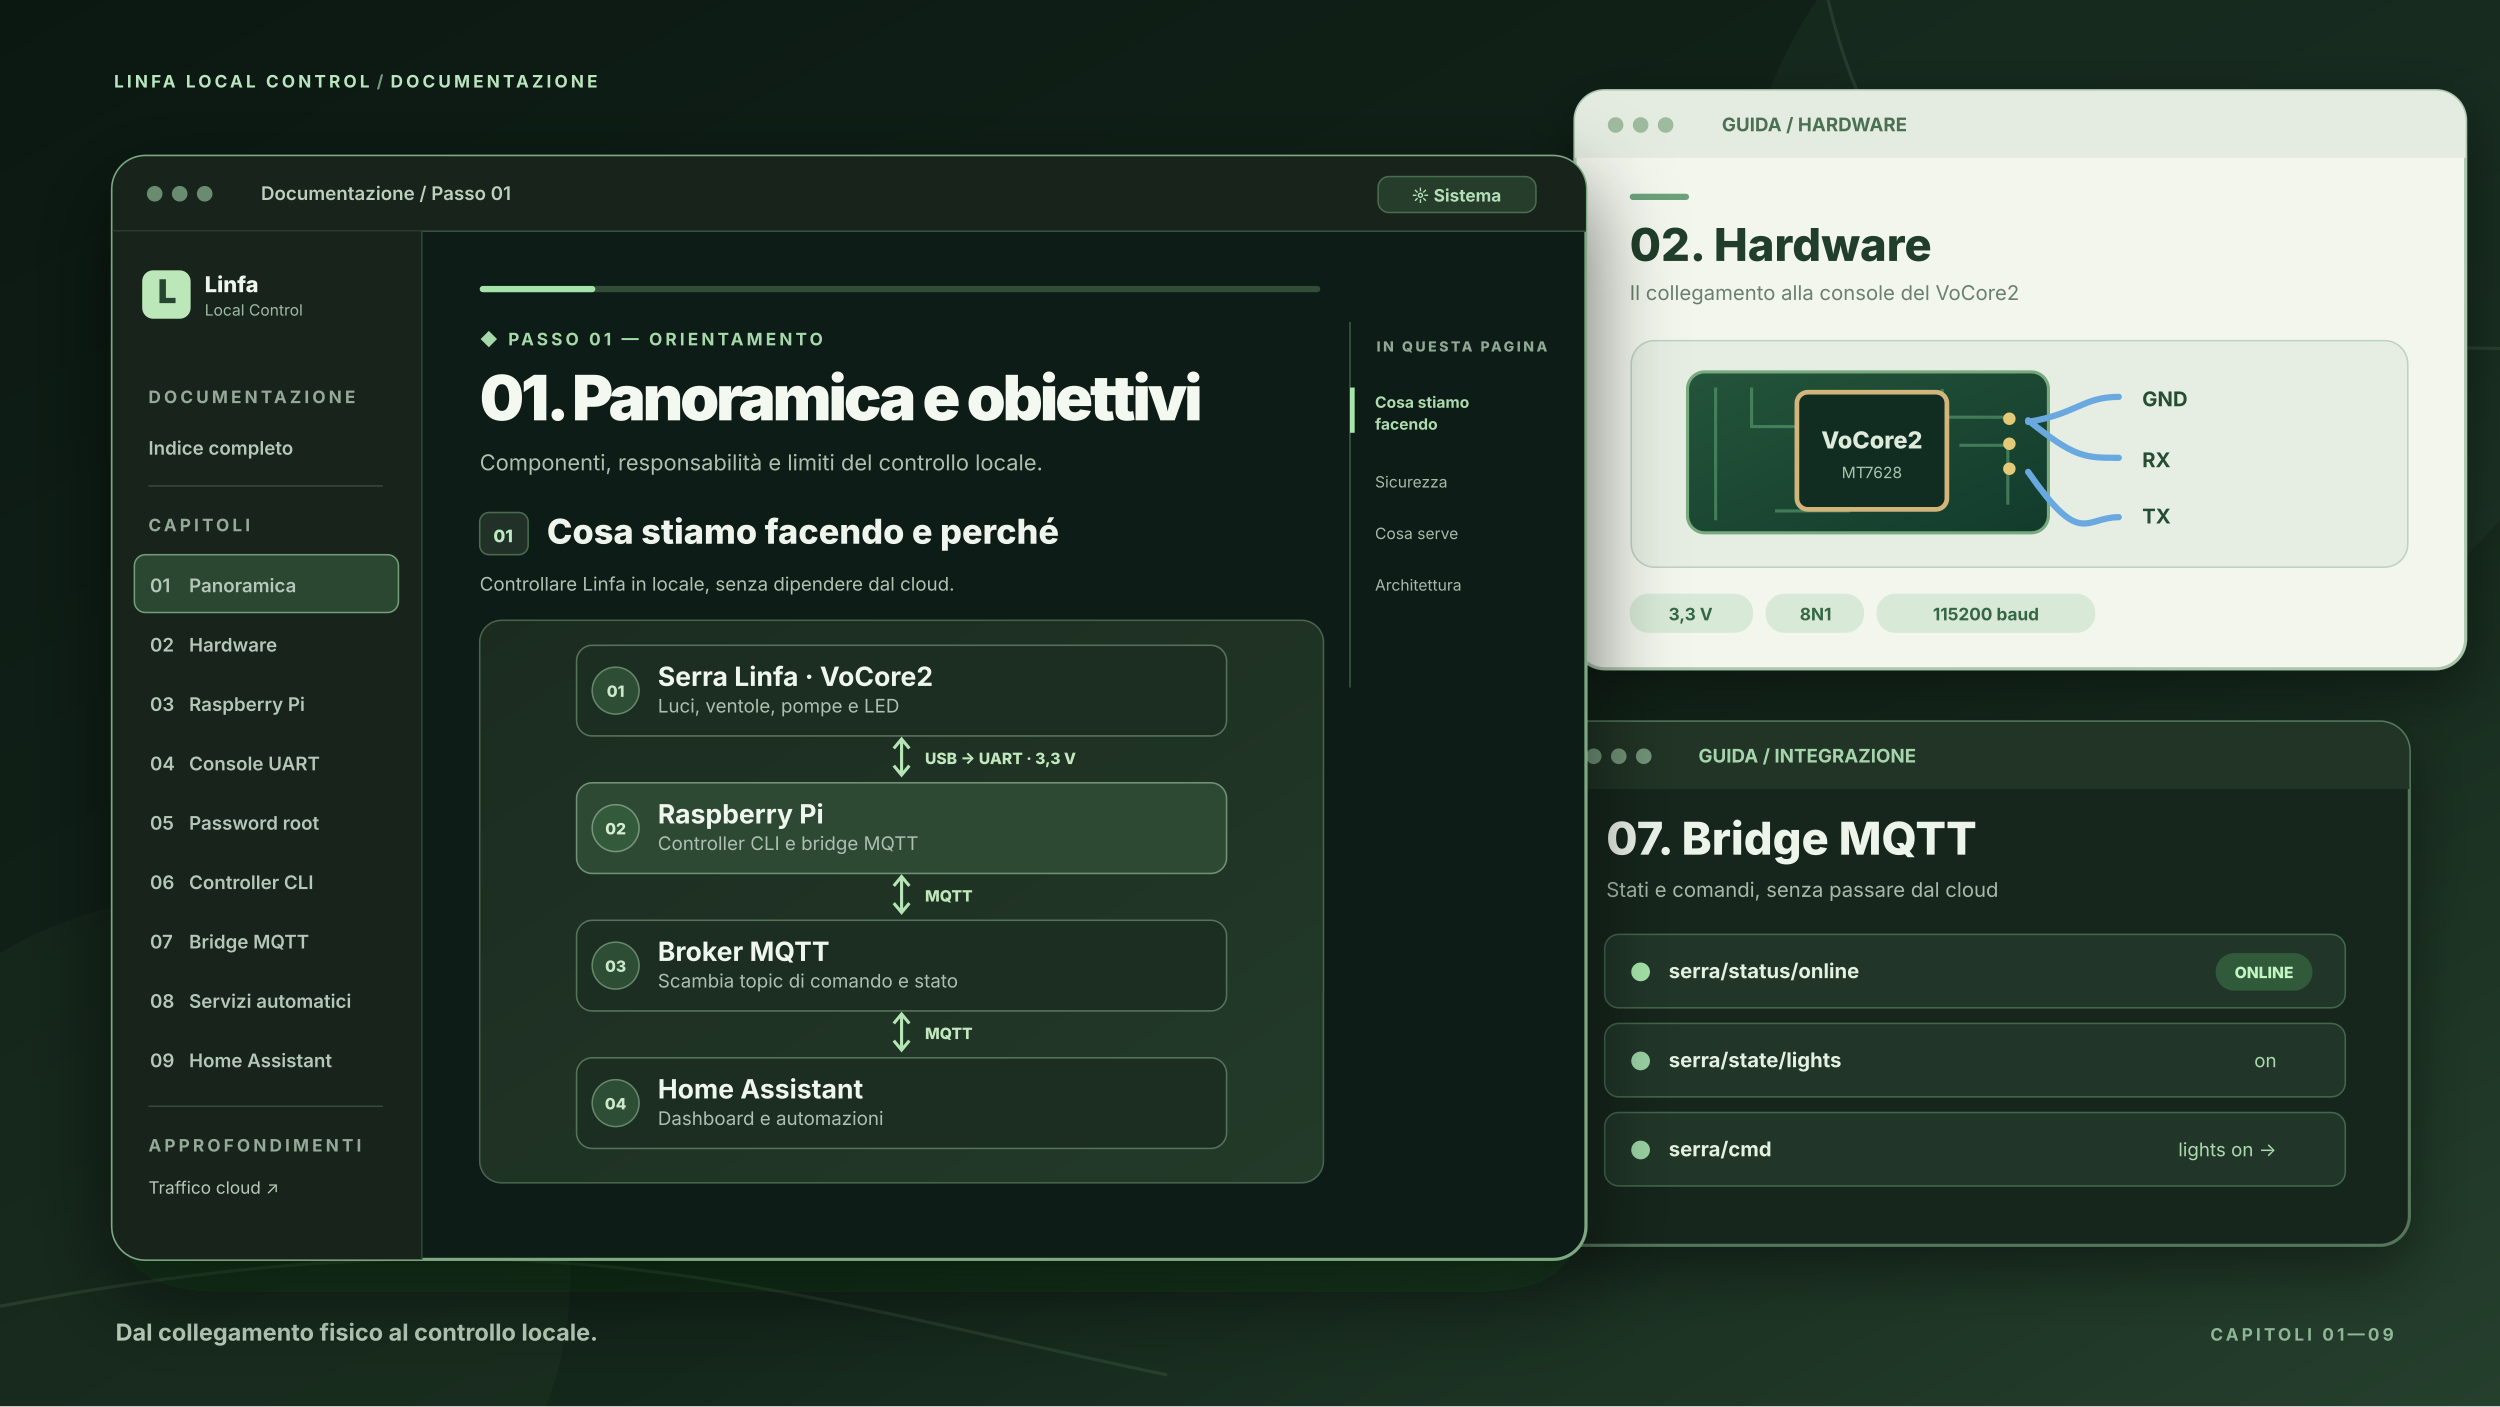
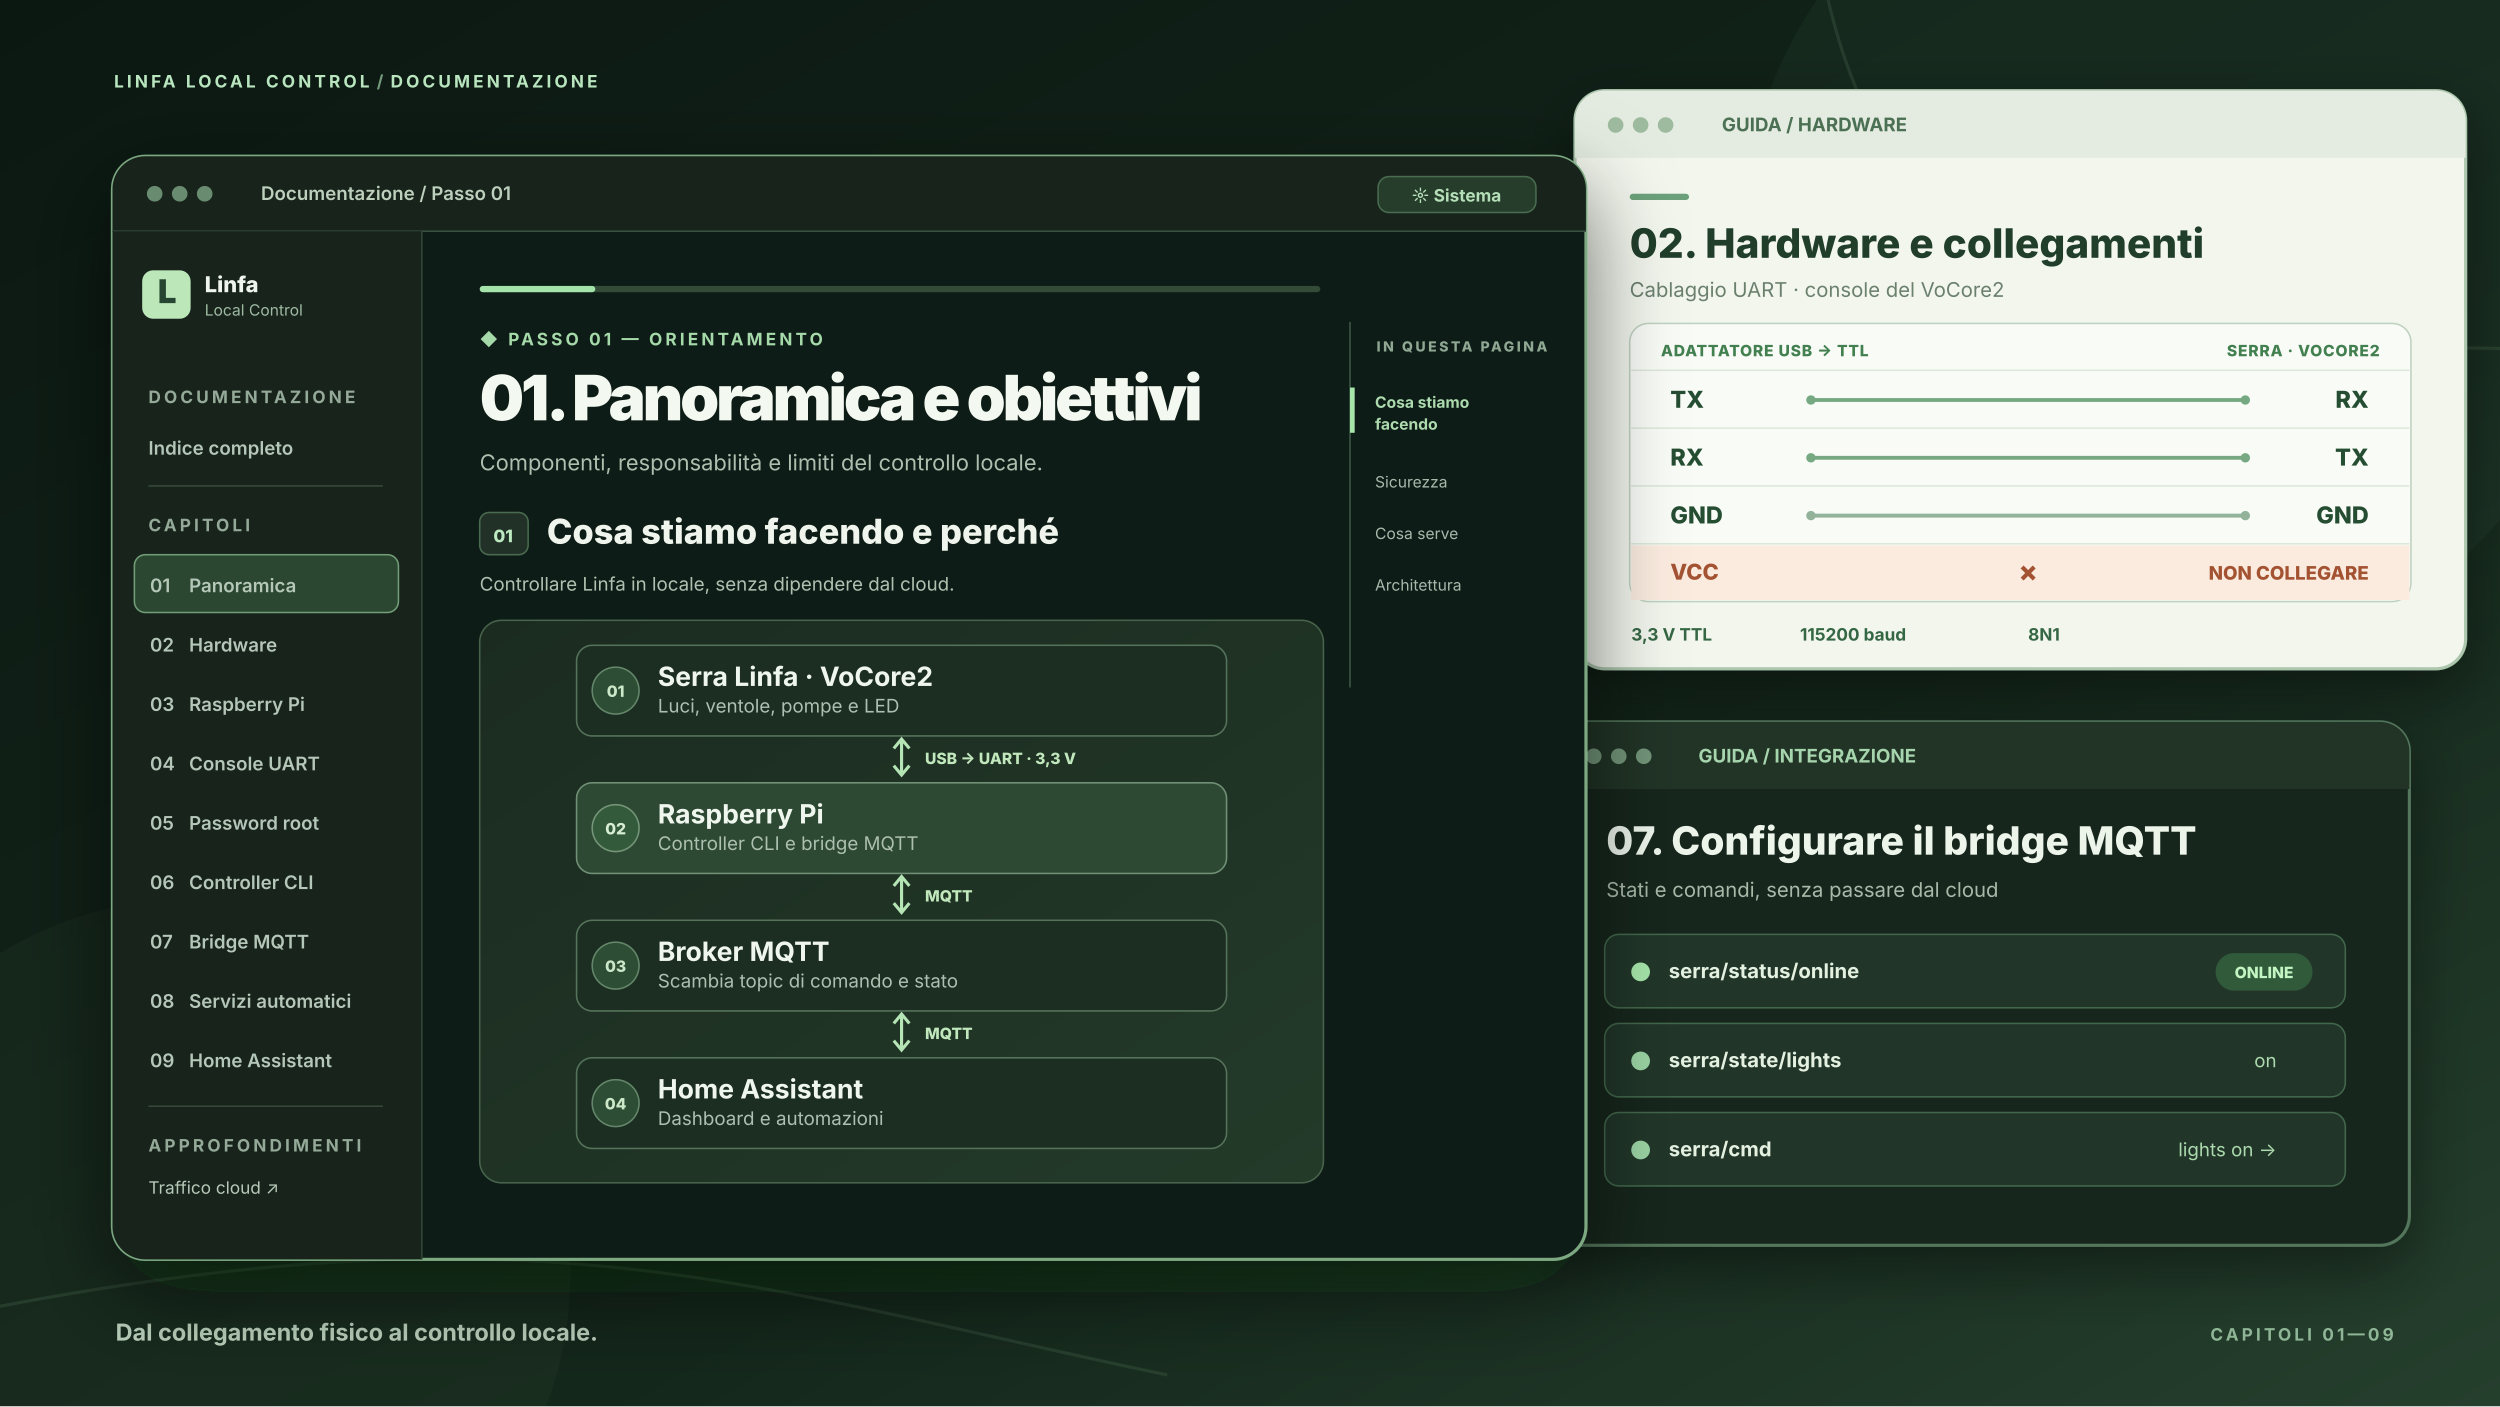
<svg xmlns="http://www.w3.org/2000/svg" width="1600" height="900" viewBox="0 0 1600 900" role="img" aria-labelledby="title description">
  <defs>
    <linearGradient id="backdrop" x1="0" y1="0" x2="1" y2="1">
      <stop offset="0" stop-color="#0b1812" />
      <stop offset=".62" stop-color="#14271b" />
      <stop offset="1" stop-color="#253f2d" />
    </linearGradient>
    <linearGradient id="diagram" x1="0" y1="0" x2="1" y2="1">
      <stop offset="0" stop-color="#1b2b20" />
      <stop offset="1" stop-color="#233a29" />
-     </linearGradient>
-     <linearGradient id="board" x1="0" y1="0" x2="1" y2="1">
-       <stop offset="0" stop-color="#24543a" />
-       <stop offset="1" stop-color="#123b2c" />
    </linearGradient>
    <filter id="window-shadow" x="-30%" y="-30%" width="160%" height="180%">
      <feDropShadow dx="0" dy="20" stdDeviation="28" flood-color="#020a05" flood-opacity=".55" />
    </filter>
    <filter id="soft-shadow" x="-30%" y="-30%" width="160%" height="180%">
      <feDropShadow dx="0" dy="15" stdDeviation="19" flood-color="#030d08" flood-opacity=".42" />
    </filter>
    <clipPath id="main-clip">
      <rect x="72" y="100" width="943" height="706" rx="21" />
    </clipPath>
    <clipPath id="hardware-clip">
      <rect x="960" y="58" width="570" height="370" rx="19" />
    </clipPath>
    <clipPath id="mqtt-clip">
      <rect x="994" y="462" width="548" height="335" rx="19" />
    </clipPath>
    <style>
      text { font-family: Inter, ui-sans-serif, -apple-system, BlinkMacSystemFont, "Segoe UI", sans-serif; }
      .soft { fill: #a8b9ad; }
      .micro { font-size: 11px; font-weight: 700; letter-spacing: 2px; }
      .sidebar { font-size: 12px; font-weight: 600; fill: #b5c7b9; }
      .card-title { font-size: 17px; font-weight: 750; fill: #eff6ee; }
      .card-subtitle { font-size: 12px; fill: #acbfb0; }
    </style>
  </defs>
  <rect width="1600" height="900" fill="url(#backdrop)" />
  <circle cx="1390" cy="155" r="275" fill="#8dda9d" opacity=".045" />
  <circle cx="125" cy="815" r="240" fill="#c3efad" opacity=".035" />
  <path d="M0 836C348 770 480 824 747 880M1170 0c45 192 185 220 430 223" fill="none" stroke="#a3dca9" stroke-opacity=".11" stroke-width="2" />
  <text x="73" y="56" class="micro" fill="#b9e6bf">LINFA LOCAL CONTROL <tspan fill="#759c7b"> / </tspan> DOCUMENTAZIONE</text>
  <text x="74" y="858" font-size="15" font-weight="650" fill="#bbd1bd">Dal collegamento fisico al controllo locale.</text>
  <text x="1532" y="858" text-anchor="end" class="micro" fill="#8fb696">CAPITOLI 01—09</text>
  <g transform="translate(48 0)">
    <g filter="url(#soft-shadow)">
      <rect x="960" y="58" width="570" height="370" rx="19" fill="#f2f6ed" stroke="#adc7ae" stroke-width="2" />
    </g>
    <g clip-path="url(#hardware-clip)">
      <rect x="960" y="58" width="570" height="43" fill="#e4ece1" />
      <circle cx="986" cy="80" r="5" fill="#9fbb9f" />
      <circle cx="1002" cy="80" r="5" fill="#9fbb9f" />
      <circle cx="1018" cy="80" r="5" fill="#9fbb9f" />
      <text x="1054" y="84" font-size="12" font-weight="650" fill="#4c7053">GUIDA / HARDWARE</text>
      <rect x="995" y="124" width="38" height="4" rx="2" fill="#6ba17a" />
-       <text x="995" y="167" font-size="29" font-weight="800" fill="#203e2a">02. Hardware</text>
-       <text x="995" y="192" font-size="13" fill="#6b806d">Il collegamento alla console del VoCore2</text>
-       <rect x="996" y="218" width="497" height="145" rx="15" fill="#e6eee4" stroke="#bfd1bf" />
-       <rect x="1032" y="238" width="231" height="103" rx="11" fill="url(#board)" stroke="#78aa80" stroke-width="2" />
-       <path d="M1050 248v85m23-85v25h32m90-24v18h46m-153 60h48m70-42h31v38" fill="none" stroke="#5fa273" stroke-width="2" opacity=".58" />
-       <rect x="1102" y="251" width="96" height="75" rx="7" fill="#112d22" stroke="#d1b57b" stroke-width="3" />
-       <text x="1150" y="287" text-anchor="middle" font-size="15" font-weight="800" fill="#deebda">VoCore2</text>
-       <text x="1150" y="306" text-anchor="middle" font-size="10" fill="#a8c3ab">MT7628</text>
-       <circle cx="1238" cy="268" r="4" fill="#e4c978" />
-       <circle cx="1238" cy="284" r="4" fill="#e4c978" />
-       <circle cx="1238" cy="300" r="4" fill="#e4c978" />
-       <path d="M1250 270c31-5 35-16 58-16m-58 15c30 24 36 24 58 24m-58 9c34 49 36 29 58 29" fill="none" stroke-width="4" stroke-linecap="round" stroke="#69a9e0" />
-       <text x="1323" y="260" font-size="13" font-weight="750" fill="#254d32">GND</text>
-       <text x="1323" y="299" font-size="13" font-weight="750" fill="#254d32">RX</text>
-       <text x="1323" y="335" font-size="13" font-weight="750" fill="#254d32">TX</text>
-       <rect x="995" y="380" width="79" height="25" rx="12" fill="#d8e9d7" />
-       <rect x="1082" y="380" width="63" height="25" rx="12" fill="#d8e9d7" />
-       <rect x="1153" y="380" width="140" height="25" rx="12" fill="#d8e9d7" />
-       <text x="1034" y="397" text-anchor="middle" font-size="11" font-weight="750" fill="#356744">3,3 V</text>
-       <text x="1114" y="397" text-anchor="middle" font-size="11" font-weight="750" fill="#356744">8N1</text>
-       <text x="1223" y="397" text-anchor="middle" font-size="11" font-weight="750" fill="#356744">115200 baud</text>
+       <text x="995" y="165" font-size="26" font-weight="800" fill="#203e2a">02. Hardware e collegamenti</text>
+       <text x="995" y="190" font-size="13" fill="#6b806d">Cablaggio UART · console del VoCore2</text>
+       <rect x="995" y="207" width="500" height="178" rx="12" fill="#f9fbf7" stroke="#bfd1bf" />
+       <path d="M996 237h498M996 274h498M996 311h498M996 348h498" stroke="#dce8d9" />
+       <text x="1015" y="228" font-size="10" font-weight="800" letter-spacing=".5" fill="#438050">ADATTATORE USB → TTL</text>
+       <text x="1475" y="228" text-anchor="end" font-size="10" font-weight="800" letter-spacing=".5" fill="#438050">SERRA · VOCORE2</text>
+       <text x="1021" y="261" font-size="15" font-weight="800" fill="#254d32">TX</text>
+       <path d="M1111 256h278" stroke="#76a982" stroke-width="2.5" stroke-linecap="round" />
+       <circle cx="1111" cy="256" r="3" fill="#76a982" />
+       <circle cx="1389" cy="256" r="3" fill="#76a982" />
+       <text x="1468" y="261" text-anchor="end" font-size="15" font-weight="800" fill="#254d32">RX</text>
+       <text x="1021" y="298" font-size="15" font-weight="800" fill="#254d32">RX</text>
+       <path d="M1111 293h278" stroke="#76a982" stroke-width="2.5" stroke-linecap="round" />
+       <circle cx="1111" cy="293" r="3" fill="#76a982" />
+       <circle cx="1389" cy="293" r="3" fill="#76a982" />
+       <text x="1468" y="298" text-anchor="end" font-size="15" font-weight="800" fill="#254d32">TX</text>
+       <text x="1021" y="335" font-size="15" font-weight="800" fill="#254d32">GND</text>
+       <path d="M1111 330h278" stroke="#92b399" stroke-width="2.5" stroke-linecap="round" />
+       <circle cx="1111" cy="330" r="3" fill="#92b399" />
+       <circle cx="1389" cy="330" r="3" fill="#92b399" />
+       <text x="1468" y="335" text-anchor="end" font-size="15" font-weight="800" fill="#254d32">GND</text>
+       <rect x="996" y="349" width="498" height="35" fill="#fbebdf" />
+       <text x="1021" y="371" font-size="14" font-weight="800" fill="#a35332">VCC</text>
+       <text x="1250" y="372" text-anchor="middle" font-size="18" font-weight="800" fill="#a35332">×</text>
+       <text x="1468" y="371" text-anchor="end" font-size="12" font-weight="800" fill="#a35332">NON COLLEGARE</text>
+       <text x="996" y="410" font-size="11" font-weight="750" fill="#356744">3,3 V TTL</text>
+       <text x="1104" y="410" font-size="11" font-weight="750" fill="#356744">115200 baud</text>
+       <text x="1250" y="410" font-size="11" font-weight="750" fill="#356744">8N1</text>
    </g>
  </g>
  <g filter="url(#soft-shadow)">
    <rect x="994" y="462" width="548" height="335" rx="19" fill="#17251b" stroke="#53765b" stroke-width="2" />
  </g>
  <g clip-path="url(#mqtt-clip)">
    <rect x="994" y="462" width="548" height="43" fill="#213426" />
    <circle cx="1020" cy="484" r="5" fill="#729579" />
    <circle cx="1036" cy="484" r="5" fill="#729579" />
    <circle cx="1052" cy="484" r="5" fill="#729579" />
    <text x="1087" y="488" font-size="12" font-weight="650" fill="#a6d4ad">GUIDA / INTEGRAZIONE</text>
-     <text x="1028" y="547" font-size="29" font-weight="800" fill="#edf5eb">07. Bridge MQTT</text>
+     <text x="1028" y="547" font-size="25" font-weight="800" fill="#edf5eb">07. Configurare il bridge MQTT</text>
    <text x="1028" y="574" font-size="13" fill="#a7baa9">Stati e comandi, senza passare dal cloud</text>
    <rect x="1027" y="598" width="474" height="47" rx="9" fill="#213629" stroke="#42674b" />
    <circle cx="1050" cy="622" r="6" fill="#a6e6aa" />
    <text x="1068" y="626" font-size="13" font-weight="650" fill="#e4f1e1">serra/status/online</text>
    <rect x="1418" y="610" width="62" height="24" rx="12" fill="#315a3b" />
    <text x="1449" y="626" text-anchor="middle" font-size="10" font-weight="800" fill="#c3f5c2">ONLINE</text>
    <rect x="1027" y="655" width="474" height="47" rx="9" fill="#213629" stroke="#42674b" />
    <circle cx="1050" cy="679" r="6" fill="#9bd4a4" />
    <text x="1068" y="683" font-size="13" font-weight="650" fill="#e4f1e1">serra/state/lights</text>
    <text x="1457" y="683" text-anchor="end" font-size="12" fill="#acd9ae">on</text>
    <rect x="1027" y="712" width="474" height="47" rx="9" fill="#213629" stroke="#42674b" />
    <circle cx="1050" cy="736" r="6" fill="#9bd4a4" />
    <text x="1068" y="740" font-size="13" font-weight="650" fill="#e4f1e1">serra/cmd</text>
    <text x="1457" y="740" text-anchor="end" font-size="12" fill="#acd9ae">lights on →</text>
  </g>
  <g filter="url(#window-shadow)">
    <rect x="72" y="100" width="943" height="706" rx="21" fill="#111b15" stroke="#7da982" stroke-width="2" />
  </g>
  <g clip-path="url(#main-clip)">
    <rect x="72" y="100" width="943" height="48" fill="#18241b" />
    <path d="M72 148h943" stroke="#3a5040" />
    <circle cx="99" cy="124" r="5" fill="#698c70" />
    <circle cx="115" cy="124" r="5" fill="#698c70" />
    <circle cx="131" cy="124" r="5" fill="#698c70" />
    <text x="167" y="128" font-size="12" font-weight="600" fill="#bdcfbd">Documentazione  /  Passo 01</text>
    <rect x="882" y="113" width="101" height="23" rx="7" fill="#263d2b" stroke="#496b50" />
    <text x="932" y="129" text-anchor="middle" font-size="11" font-weight="750" fill="#b5dfb8">☼  Sistema</text>
    <rect x="72" y="148" width="198" height="658" fill="#17231b" />
    <path d="M270 148v658" stroke="#314537" />
    <rect x="91" y="173" width="31" height="31" rx="7" fill="#bce8b9" />
    <text x="107" y="194" text-anchor="middle" font-size="21" font-weight="900" fill="#264631">L</text>
    <text x="131" y="187" font-size="14" font-weight="800" fill="#eff5ed">Linfa</text>
    <text x="131" y="202" font-size="10" fill="#9fbaa3">Local Control</text>
    <text x="95" y="258" class="micro" fill="#94a998">DOCUMENTAZIONE</text>
    <text x="95" y="291" class="sidebar">Indice completo</text>
    <path d="M95 311h150" stroke="#354a39" />
    <text x="95" y="340" class="micro" fill="#94a998">CAPITOLI</text>
    <rect x="86" y="355" width="169" height="37" rx="7" fill="#2b4731" stroke="#719d77" />
    <text x="96" y="379" class="sidebar" fill="#d2efd1">01</text>
    <text x="121" y="379" class="sidebar" fill="#e6f6e4">Panoramica</text>
    <text x="96" y="417" class="sidebar">02</text>
    <text x="121" y="417" class="sidebar">Hardware</text>
    <text x="96" y="455" class="sidebar">03</text>
    <text x="121" y="455" class="sidebar">Raspberry Pi</text>
    <text x="96" y="493" class="sidebar">04</text>
    <text x="121" y="493" class="sidebar">Console UART</text>
    <text x="96" y="531" class="sidebar">05</text>
    <text x="121" y="531" class="sidebar">Password root</text>
    <text x="96" y="569" class="sidebar">06</text>
    <text x="121" y="569" class="sidebar">Controller CLI</text>
    <text x="96" y="607" class="sidebar">07</text>
    <text x="121" y="607" class="sidebar">Bridge MQTT</text>
    <text x="96" y="645" class="sidebar">08</text>
    <text x="121" y="645" class="sidebar">Servizi automatici</text>
    <text x="96" y="683" class="sidebar">09</text>
    <text x="121" y="683" class="sidebar">Home Assistant</text>
    <path d="M95 708h150" stroke="#354a39" />
    <text x="95" y="737" class="micro" fill="#94a998">APPROFONDIMENTI</text>
    <text x="95" y="764" font-size="11" fill="#b7c9b8">Traffico cloud  ↗</text>
    <rect x="307" y="183" width="538" height="4" rx="2" fill="#344b37" />
    <rect x="307" y="183" width="74" height="4" rx="2" fill="#a4e4aa" />
    <text x="307" y="221" class="micro" fill="#a5d9a9">◆  PASSO 01  —  ORIENTAMENTO</text>
    <text x="307" y="269" font-size="40" font-weight="850" letter-spacing="-2" fill="#f3f8f0">01. Panoramica e obiettivi</text>
    <text x="307" y="301" font-size="14" fill="#aebfb0">Componenti, responsabilità e limiti del controllo locale.</text>
    <rect x="307" y="328" width="31" height="27" rx="6" fill="#213127" stroke="#4a6b50" />
    <text x="322" y="347" text-anchor="middle" font-size="11" font-weight="800" fill="#bde9c0">01</text>
    <text x="350" y="348" font-size="22" font-weight="760" fill="#eff5ed">Cosa stiamo facendo e perché</text>
    <text x="307" y="378" font-size="12" fill="#afc1b0">Controllare Linfa in locale, senza dipendere dal cloud.</text>
    <rect x="307" y="397" width="540" height="360" rx="14" fill="url(#diagram)" stroke="#48634b" />
    <rect x="369" y="413" width="416" height="58" rx="10" fill="#1c2d22" stroke="#55735a" />
    <circle cx="394" cy="442" r="15" fill="#2d4d34" stroke="#64876a" />
    <text x="394" y="446" text-anchor="middle" font-size="10" font-weight="800" fill="#cce8c9">01</text>
    <text x="421" y="439" class="card-title">Serra Linfa · VoCore2</text>
    <text x="421" y="456" class="card-subtitle">Luci, ventole, pompe e LED</text>
    <path d="M577 474v22m-5-17 5-6 5 6m-10 11 5 6 5-6" stroke="#b5e4b5" stroke-width="2" fill="none" />
    <text x="592" y="489" font-size="10" font-weight="800" fill="#c1e8bc">USB → UART · 3,3 V</text>
    <rect x="369" y="501" width="416" height="58" rx="10" fill="#2d4933" stroke="#719176" />
    <circle cx="394" cy="530" r="15" fill="#345a3c" stroke="#759579" />
    <text x="394" y="534" text-anchor="middle" font-size="10" font-weight="800" fill="#d7eed3">02</text>
    <text x="421" y="527" class="card-title">Raspberry Pi</text>
    <text x="421" y="544" class="card-subtitle">Controller CLI e bridge MQTT</text>
    <path d="M577 562v22m-5-17 5-6 5 6m-10 11 5 6 5-6" stroke="#b5e4b5" stroke-width="2" fill="none" />
    <text x="592" y="577" font-size="10" font-weight="800" fill="#c1e8bc">MQTT</text>
    <rect x="369" y="589" width="416" height="58" rx="10" fill="#1c2d22" stroke="#55735a" />
    <circle cx="394" cy="618" r="15" fill="#2d4d34" stroke="#64876a" />
    <text x="394" y="622" text-anchor="middle" font-size="10" font-weight="800" fill="#cce8c9">03</text>
    <text x="421" y="615" class="card-title">Broker MQTT</text>
    <text x="421" y="632" class="card-subtitle">Scambia topic di comando e stato</text>
    <path d="M577 650v22m-5-17 5-6 5 6m-10 11 5 6 5-6" stroke="#b5e4b5" stroke-width="2" fill="none" />
    <text x="592" y="665" font-size="10" font-weight="800" fill="#c1e8bc">MQTT</text>
    <rect x="369" y="677" width="416" height="58" rx="10" fill="#1c2d22" stroke="#55735a" />
    <circle cx="394" cy="706" r="15" fill="#2d4d34" stroke="#64876a" />
    <text x="394" y="710" text-anchor="middle" font-size="10" font-weight="800" fill="#cce8c9">04</text>
    <text x="421" y="703" class="card-title">Home Assistant</text>
    <text x="421" y="720" class="card-subtitle">Dashboard e automazioni</text>
    <path d="M864 206v234" stroke="#3d5844" />
    <text x="881" y="225" font-size="9" font-weight="800" letter-spacing="1.6" fill="#8fa793">IN QUESTA PAGINA</text>
    <rect x="864" y="248" width="3" height="29" fill="#a5e5a9" />
    <text x="880" y="261" font-size="10" font-weight="700" fill="#addaae">Cosa stiamo</text>
    <text x="880" y="275" font-size="10" font-weight="700" fill="#addaae">facendo</text>
    <text x="880" y="312" font-size="10" fill="#a8b9ac">Sicurezza</text>
    <text x="880" y="345" font-size="10" fill="#a8b9ac">Cosa serve</text>
    <text x="880" y="378" font-size="10" fill="#a8b9ac">Architettura</text>
  </g>
</svg>
